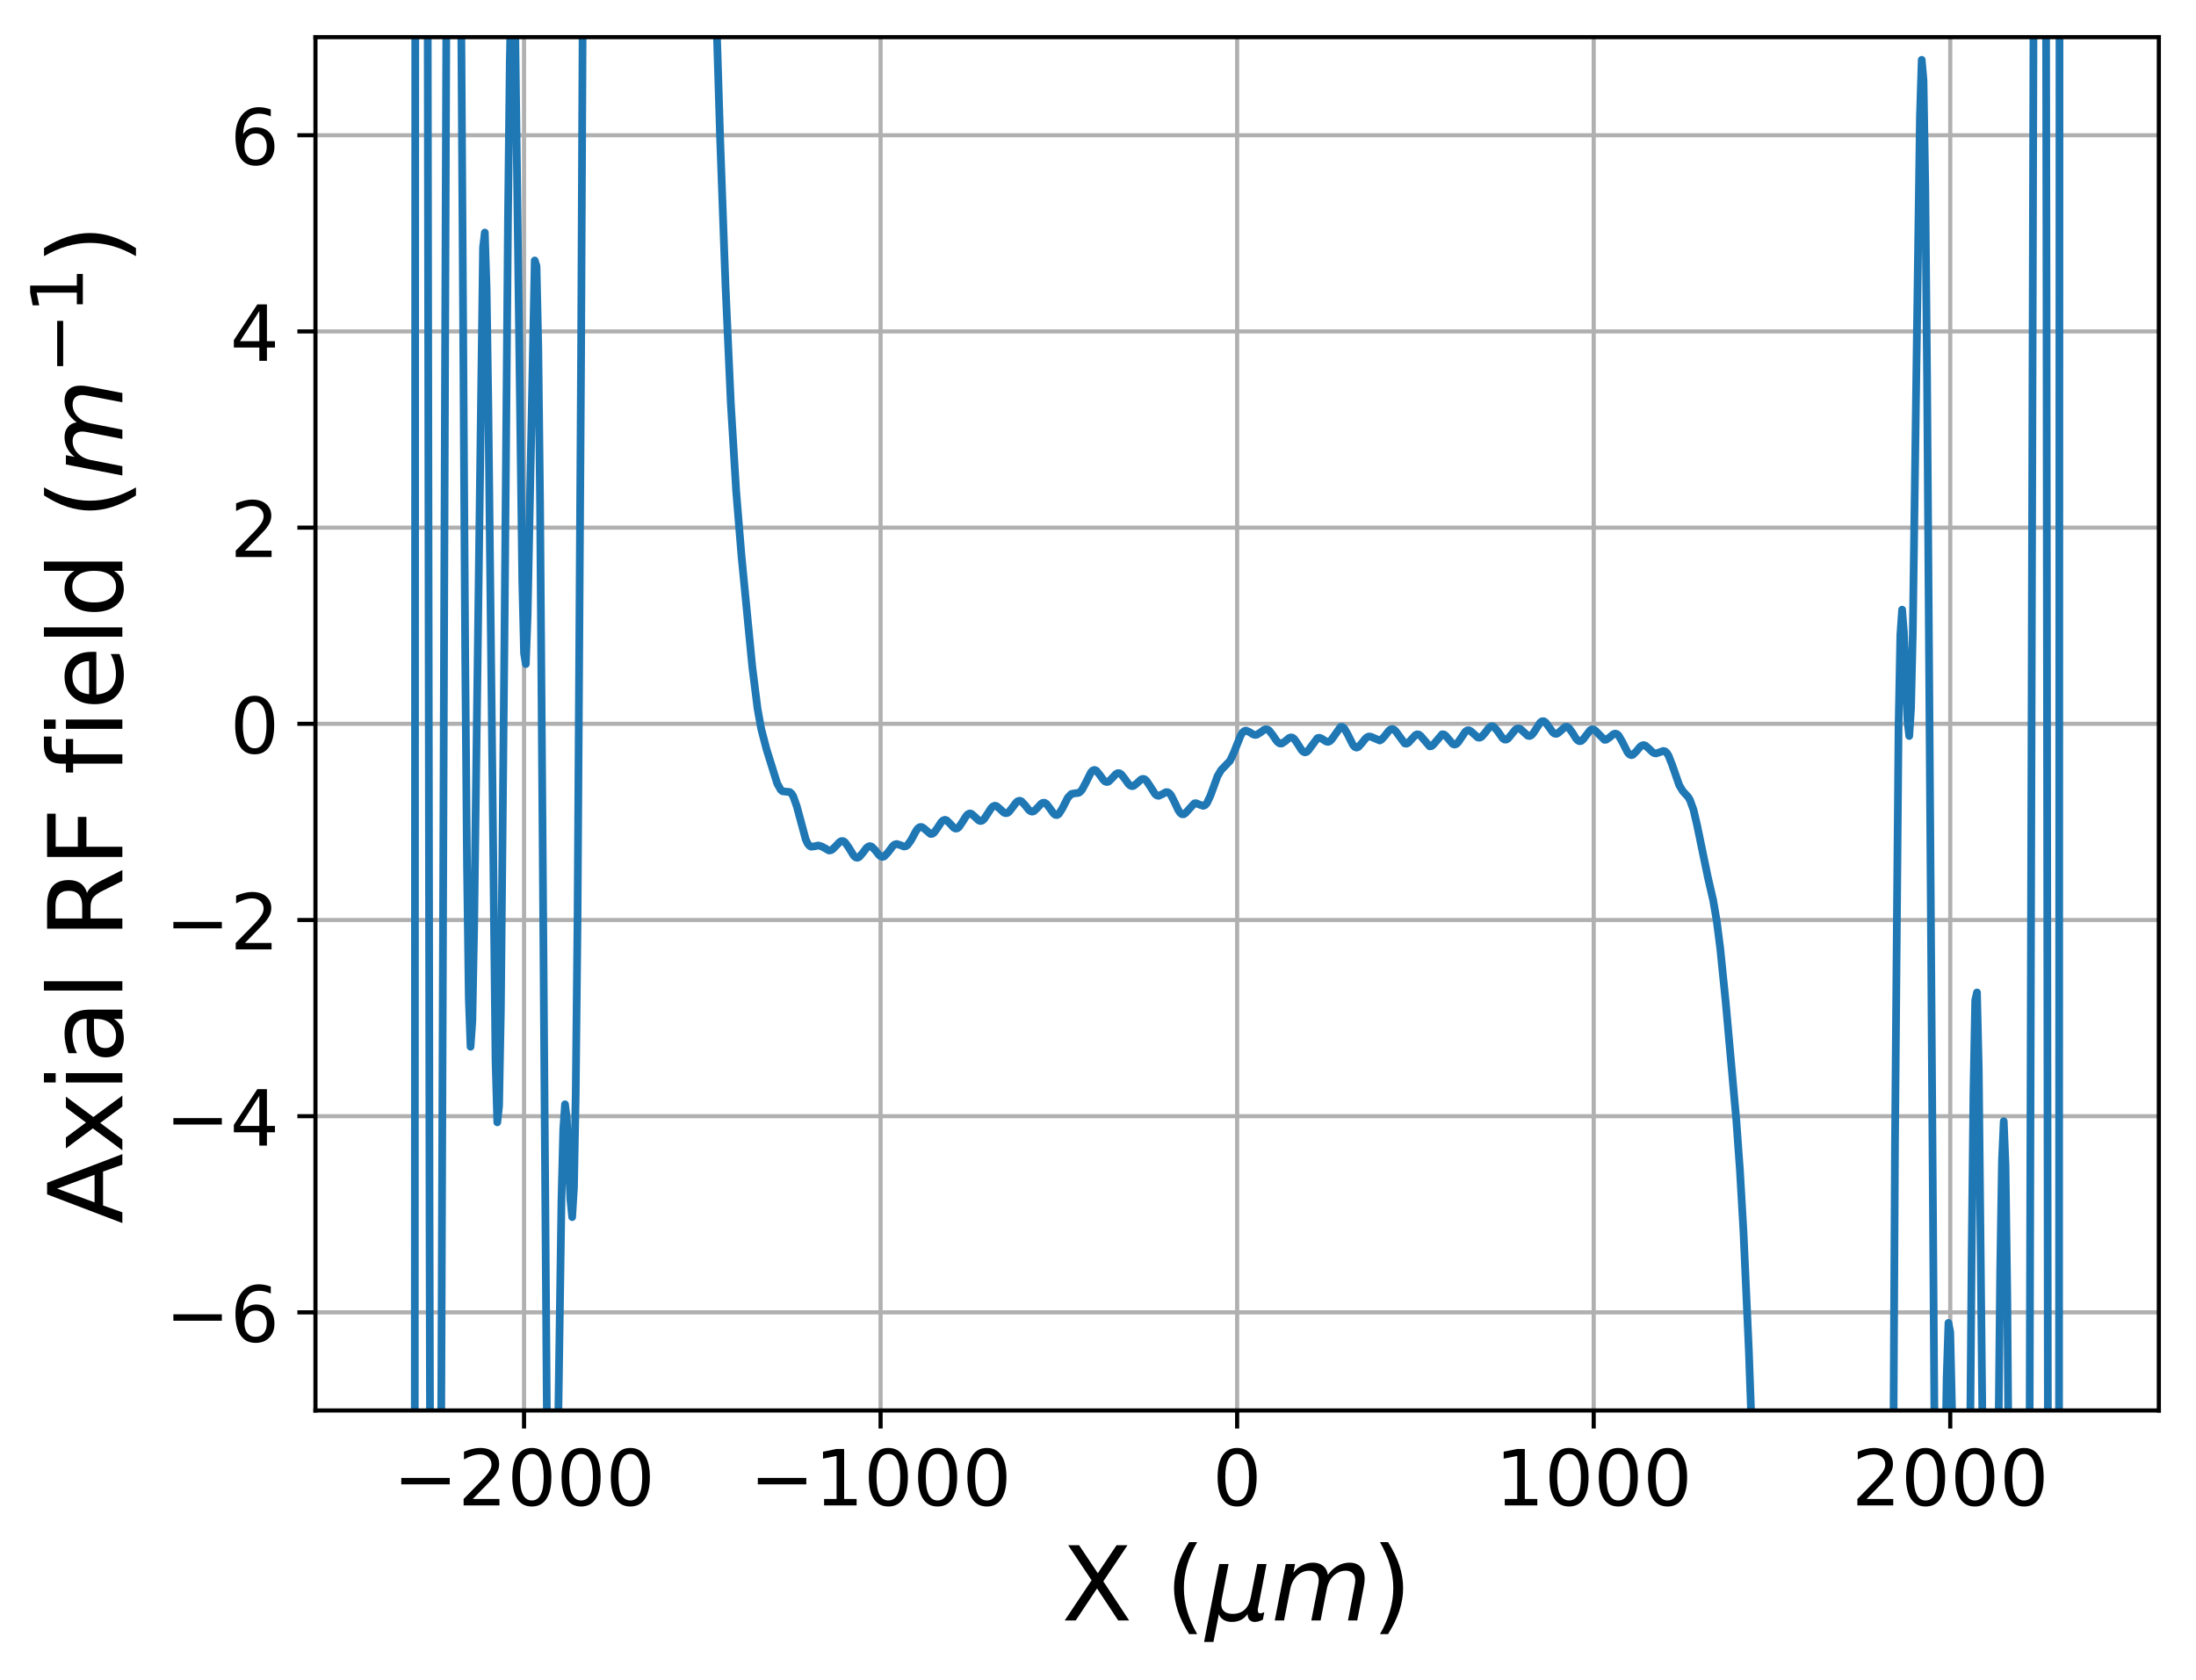
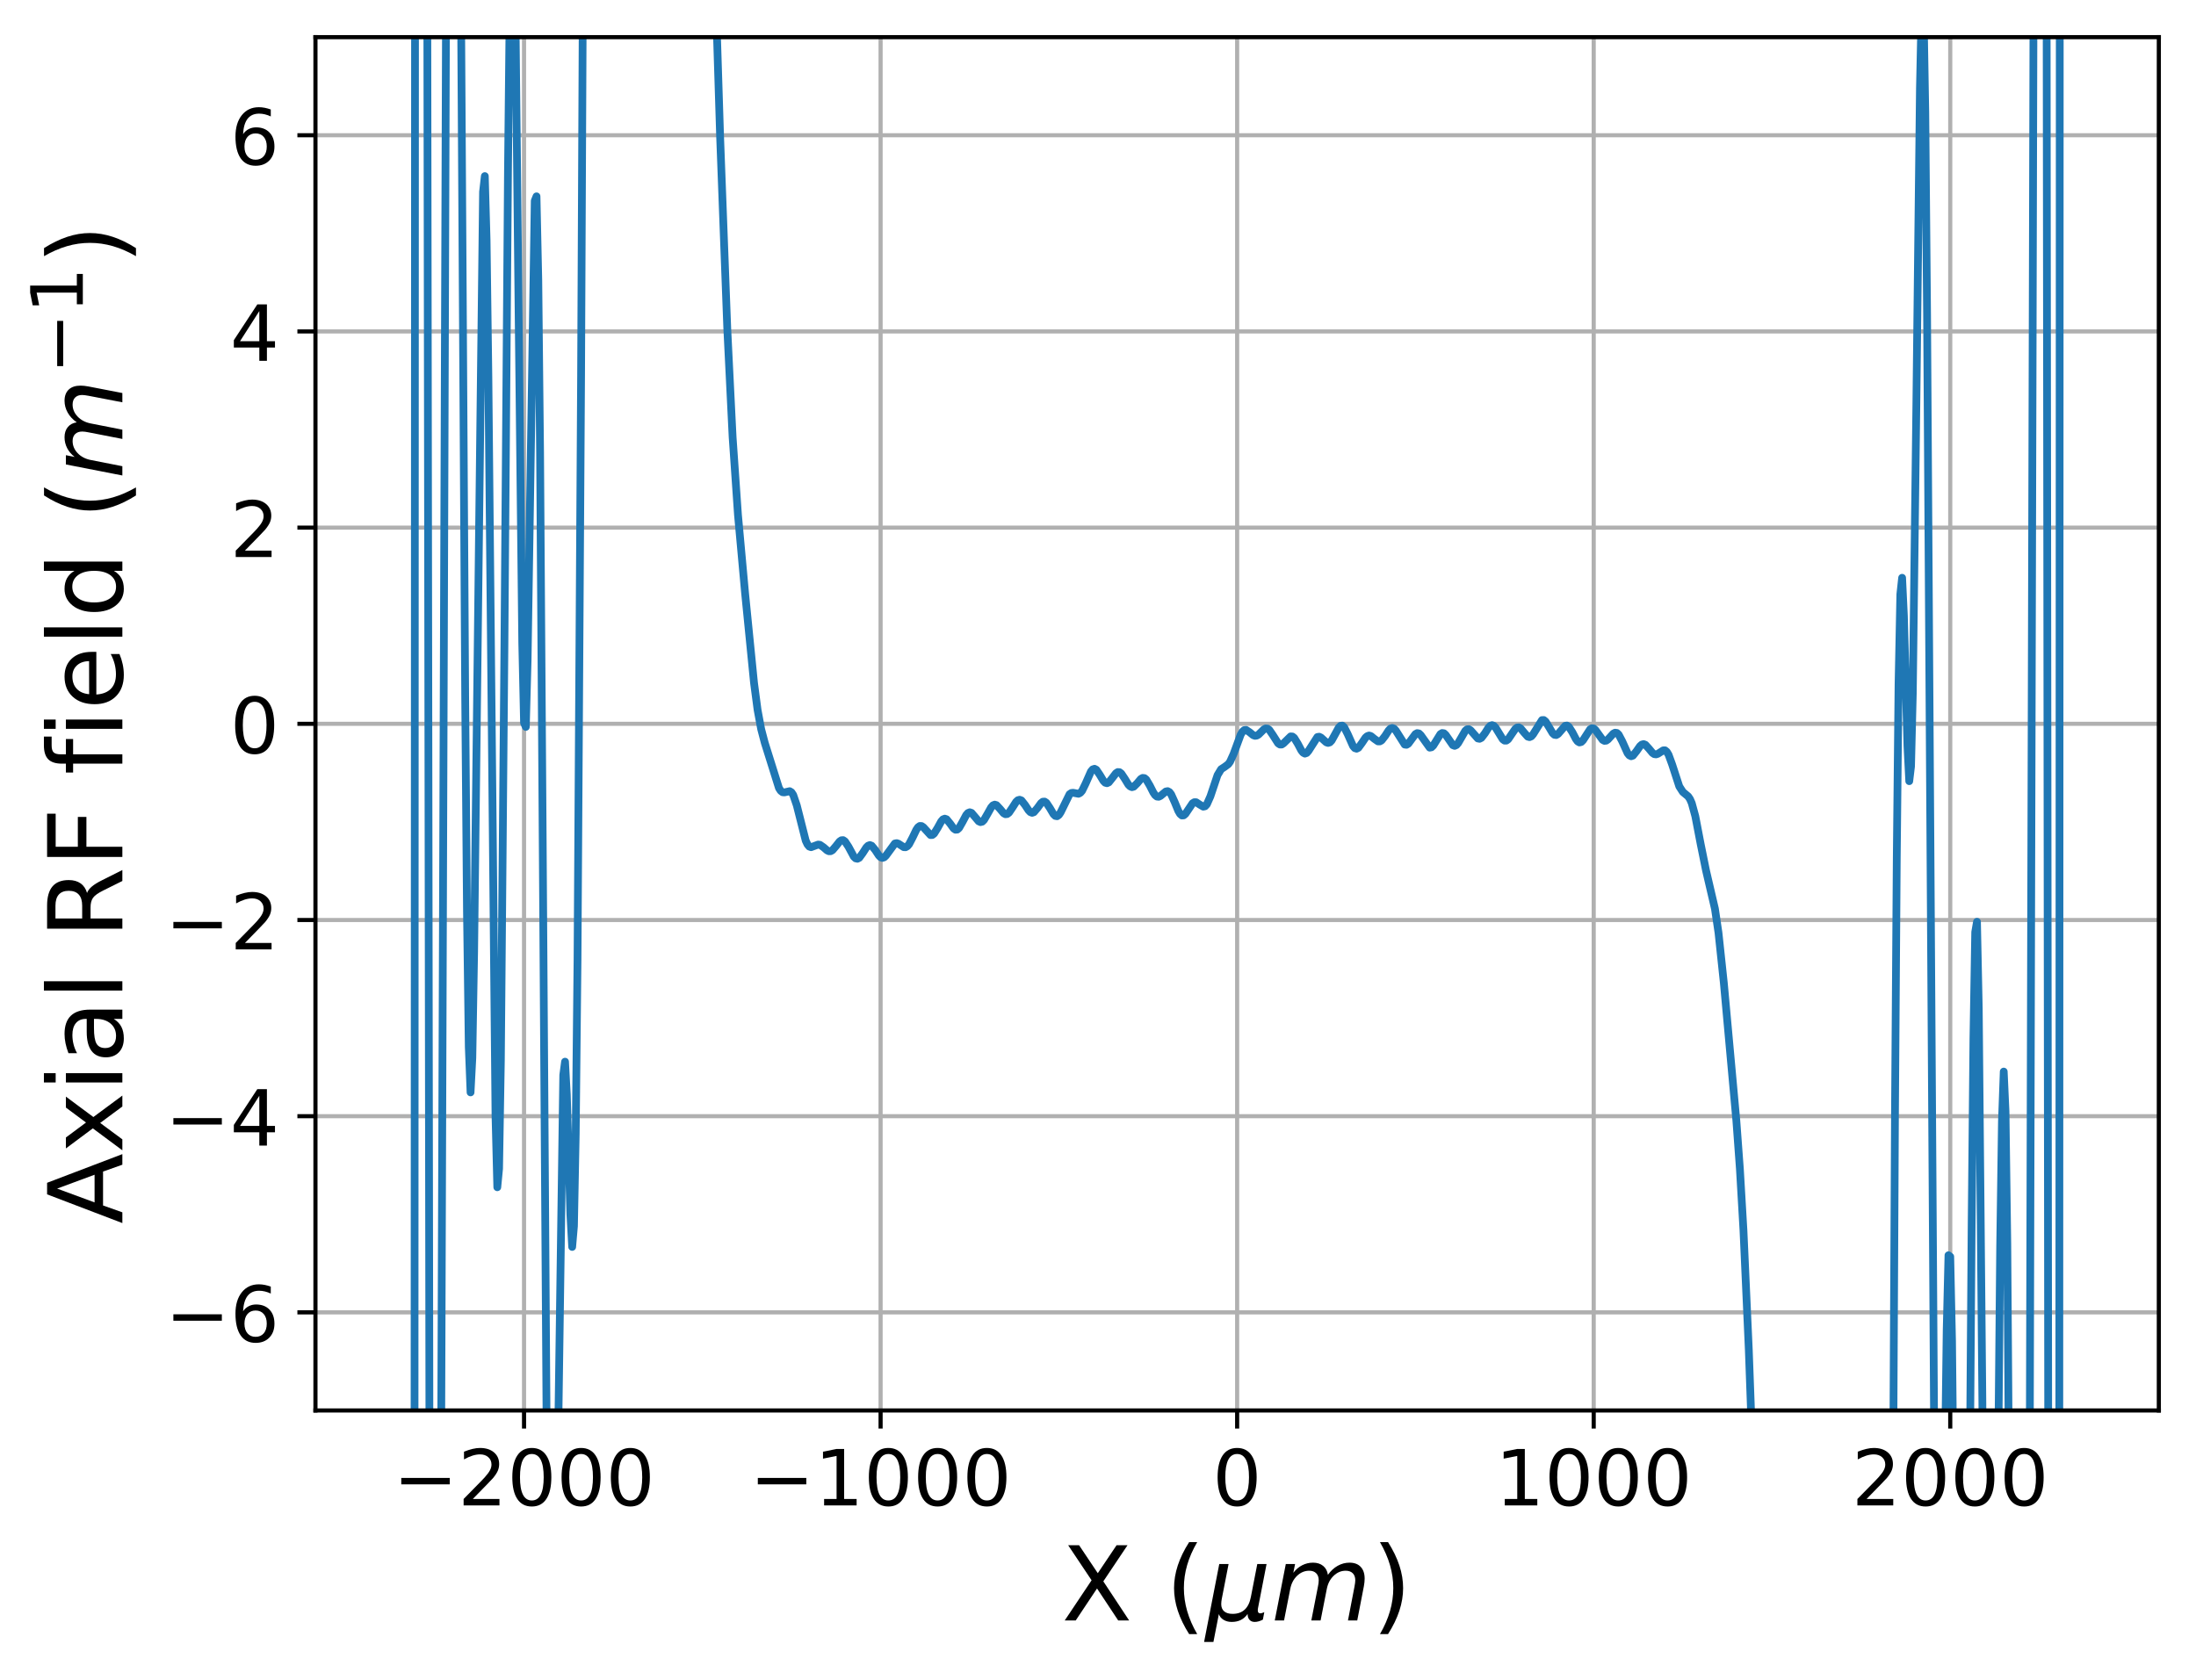
<svg xmlns="http://www.w3.org/2000/svg" xmlns:xlink="http://www.w3.org/1999/xlink" width="425.433pt" height="325.429pt" viewBox="0 0 425.433 325.429" version="1.1">
  <defs>
    <style type="text/css">*{stroke-linejoin: round; stroke-linecap: butt}</style>
  </defs>
  <g id="figure_1">
    <g id="patch_1">
      <path d="M 0 325.429  L 425.433 325.429  L 425.433 0  L 0 0  L 0 325.429  z " style="fill: none" />
    </g>
    <g id="axes_1">
      <g id="patch_2">
        <path d="M 61.113 273.312  L 418.233 273.312  L 418.233 7.2  L 61.113 7.2  L 61.113 273.312  z " style="fill: none" />
      </g>
      <g id="matplotlib.axis_1">
        <g id="xtick_1">
          <g id="line2d_1">
            <path d="M 101.522 273.312  L 101.522 7.2  " clip-path="url(#pc029fbf4bd)" style="fill: none; stroke: #b0b0b0; stroke-width: 0.8; stroke-linecap: square" />
          </g>
          <g id="line2d_2">
            <defs>
              <path id="md39032bed2" d="M 0 0  L 0 3.5  " style="stroke: #000000; stroke-width: 0.8" />
            </defs>
            <g>
              <use xlink:href="#md39032bed2" x="101.522" y="273.312" style="stroke: #000000; stroke-width: 0.8" />
            </g>
          </g>
          <g id="text_1">
            <g transform="translate(76.15014 291.7097)scale(0.15 -0.15)">
              <defs>
                <path id="DejaVuSans-2212" d="M 678 2272  L 4684 2272  L 4684 1741  L 678 1741  L 678 2272  z " transform="scale(0.015625)" />
                <path id="DejaVuSans-32" d="M 1228 531  L 3431 531  L 3431 0  L 469 0  L 469 531  Q 828 903 1448 1529  Q 2069 2156 2228 2338  Q 2531 2678 2651 2914  Q 2772 3150 2772 3378  Q 2772 3750 2511 3984  Q 2250 4219 1831 4219  Q 1534 4219 1204 4116  Q 875 4013 500 3803  L 500 4441  Q 881 4594 1212 4672  Q 1544 4750 1819 4750  Q 2544 4750 2975 4387  Q 3406 4025 3406 3419  Q 3406 3131 3298 2873  Q 3191 2616 2906 2266  Q 2828 2175 2409 1742  Q 1991 1309 1228 531  z " transform="scale(0.015625)" />
                <path id="DejaVuSans-30" d="M 2034 4250  Q 1547 4250 1301 3770  Q 1056 3291 1056 2328  Q 1056 1369 1301 889  Q 1547 409 2034 409  Q 2525 409 2770 889  Q 3016 1369 3016 2328  Q 3016 3291 2770 3770  Q 2525 4250 2034 4250  z M 2034 4750  Q 2819 4750 3233 4129  Q 3647 3509 3647 2328  Q 3647 1150 3233 529  Q 2819 -91 2034 -91  Q 1250 -91 836 529  Q 422 1150 422 2328  Q 422 3509 836 4129  Q 1250 4750 2034 4750  z " transform="scale(0.015625)" />
              </defs>
              <use xlink:href="#DejaVuSans-2212" />
              <use xlink:href="#DejaVuSans-32" x="83.789" />
              <use xlink:href="#DejaVuSans-30" x="147.412" />
              <use xlink:href="#DejaVuSans-30" x="211.035" />
              <use xlink:href="#DejaVuSans-30" x="274.658" />
            </g>
          </g>
        </g>
        <g id="xtick_2">
          <g id="line2d_3">
            <path d="M 170.598 273.312  L 170.598 7.2  " clip-path="url(#pc029fbf4bd)" style="fill: none; stroke: #b0b0b0; stroke-width: 0.8; stroke-linecap: square" />
          </g>
          <g id="line2d_4">
            <g>
              <use xlink:href="#md39032bed2" x="170.598" y="273.312" style="stroke: #000000; stroke-width: 0.8" />
            </g>
          </g>
          <g id="text_2">
            <g transform="translate(145.2256 291.7097)scale(0.15 -0.15)">
              <defs>
                <path id="DejaVuSans-31" d="M 794 531  L 1825 531  L 1825 4091  L 703 3866  L 703 4441  L 1819 4666  L 2450 4666  L 2450 531  L 3481 531  L 3481 0  L 794 0  L 794 531  z " transform="scale(0.015625)" />
              </defs>
              <use xlink:href="#DejaVuSans-2212" />
              <use xlink:href="#DejaVuSans-31" x="83.789" />
              <use xlink:href="#DejaVuSans-30" x="147.412" />
              <use xlink:href="#DejaVuSans-30" x="211.035" />
              <use xlink:href="#DejaVuSans-30" x="274.658" />
            </g>
          </g>
        </g>
        <g id="xtick_3">
          <g id="line2d_5">
            <path d="M 239.673 273.312  L 239.673 7.2  " clip-path="url(#pc029fbf4bd)" style="fill: none; stroke: #b0b0b0; stroke-width: 0.8; stroke-linecap: square" />
          </g>
          <g id="line2d_6">
            <g>
              <use xlink:href="#md39032bed2" x="239.673" y="273.312" style="stroke: #000000; stroke-width: 0.8" />
            </g>
          </g>
          <g id="text_3">
            <g transform="translate(234.9014 291.7097)scale(0.15 -0.15)">
              <use xlink:href="#DejaVuSans-30" />
            </g>
          </g>
        </g>
        <g id="xtick_4">
          <g id="line2d_7">
            <path d="M 308.749 273.312  L 308.749 7.2  " clip-path="url(#pc029fbf4bd)" style="fill: none; stroke: #b0b0b0; stroke-width: 0.8; stroke-linecap: square" />
          </g>
          <g id="line2d_8">
            <g>
              <use xlink:href="#md39032bed2" x="308.749" y="273.312" style="stroke: #000000; stroke-width: 0.8" />
            </g>
          </g>
          <g id="text_4">
            <g transform="translate(289.6612 291.7097)scale(0.15 -0.15)">
              <use xlink:href="#DejaVuSans-31" />
              <use xlink:href="#DejaVuSans-30" x="63.623" />
              <use xlink:href="#DejaVuSans-30" x="127.246" />
              <use xlink:href="#DejaVuSans-30" x="190.869" />
            </g>
          </g>
        </g>
        <g id="xtick_5">
          <g id="line2d_9">
            <path d="M 377.824 273.312  L 377.824 7.2  " clip-path="url(#pc029fbf4bd)" style="fill: none; stroke: #b0b0b0; stroke-width: 0.8; stroke-linecap: square" />
          </g>
          <g id="line2d_10">
            <g>
              <use xlink:href="#md39032bed2" x="377.824" y="273.312" style="stroke: #000000; stroke-width: 0.8" />
            </g>
          </g>
          <g id="text_5">
            <g transform="translate(358.7367 291.7097)scale(0.15 -0.15)">
              <use xlink:href="#DejaVuSans-32" />
              <use xlink:href="#DejaVuSans-30" x="63.623" />
              <use xlink:href="#DejaVuSans-30" x="127.246" />
              <use xlink:href="#DejaVuSans-30" x="190.869" />
            </g>
          </g>
        </g>
        <g id="text_6">
          <g transform="translate(205.6733 314.0292)scale(0.2 -0.2)">
            <defs>
              <path id="DejaVuSans-58" d="M 403 4666  L 1081 4666  L 2241 2931  L 3406 4666  L 4084 4666  L 2584 2425  L 4184 0  L 3506 0  L 2194 1984  L 872 0  L 191 0  L 1856 2491  L 403 4666  z " transform="scale(0.015625)" />
              <path id="DejaVuSans-20" transform="scale(0.015625)" />
              <path id="DejaVuSans-28" d="M 1984 4856  Q 1566 4138 1362 3434  Q 1159 2731 1159 2009  Q 1159 1288 1364 580  Q 1569 -128 1984 -844  L 1484 -844  Q 1016 -109 783 600  Q 550 1309 550 2009  Q 550 2706 781 3412  Q 1013 4119 1484 4856  L 1984 4856  z " transform="scale(0.015625)" />
              <path id="DejaVuSans-Oblique-3bc" d="M -84 -1331  L 856 3500  L 1434 3500  L 1009 1322  Q 997 1256 987 1175  Q 978 1094 978 1013  Q 978 722 1161 565  Q 1344 409 1684 409  Q 2147 409 2431 671  Q 2716 934 2816 1459  L 3213 3500  L 3788 3500  L 3266 809  Q 3253 750 3248 706  Q 3244 663 3244 628  Q 3244 531 3283 486  Q 3322 441 3406 441  Q 3438 441 3492 456  Q 3547 472 3647 513  L 3559 50  Q 3422 -19 3297 -55  Q 3172 -91 3053 -91  Q 2847 -91 2730 40  Q 2613 172 2613 403  Q 2438 153 2195 31  Q 1953 -91 1625 -91  Q 1334 -91 1117 43  Q 900 178 831 397  L 494 -1331  L -84 -1331  z " transform="scale(0.015625)" />
              <path id="DejaVuSans-Oblique-6d" d="M 5747 2113  L 5338 0  L 4763 0  L 5166 2094  Q 5191 2228 5203 2325  Q 5216 2422 5216 2491  Q 5216 2772 5059 2928  Q 4903 3084 4622 3084  Q 4203 3084 3875 2770  Q 3547 2456 3450 1953  L 3066 0  L 2491 0  L 2900 2094  Q 2925 2209 2937 2307  Q 2950 2406 2950 2484  Q 2950 2769 2794 2926  Q 2638 3084 2363 3084  Q 1938 3084 1609 2770  Q 1281 2456 1184 1953  L 800 0  L 225 0  L 909 3500  L 1484 3500  L 1375 2956  Q 1609 3263 1923 3423  Q 2238 3584 2597 3584  Q 2978 3584 3223 3384  Q 3469 3184 3519 2828  Q 3781 3197 4126 3390  Q 4472 3584 4856 3584  Q 5306 3584 5551 3325  Q 5797 3066 5797 2591  Q 5797 2488 5784 2364  Q 5772 2241 5747 2113  z " transform="scale(0.015625)" />
              <path id="DejaVuSans-29" d="M 513 4856  L 1013 4856  Q 1481 4119 1714 3412  Q 1947 2706 1947 2009  Q 1947 1309 1714 600  Q 1481 -109 1013 -844  L 513 -844  Q 928 -128 1133 580  Q 1338 1288 1338 2009  Q 1338 2731 1133 3434  Q 928 4138 513 4856  z " transform="scale(0.015625)" />
            </defs>
            <use xlink:href="#DejaVuSans-58" transform="translate(0 0.125)" />
            <use xlink:href="#DejaVuSans-20" transform="translate(68.50586 0.125)" />
            <use xlink:href="#DejaVuSans-28" transform="translate(100.293 0.125)" />
            <use xlink:href="#DejaVuSans-Oblique-3bc" transform="translate(139.3066 0.125)" />
            <use xlink:href="#DejaVuSans-Oblique-6d" transform="translate(202.9297 0.125)" />
            <use xlink:href="#DejaVuSans-29" transform="translate(300.3418 0.125)" />
          </g>
        </g>
      </g>
      <g id="matplotlib.axis_2">
        <g id="ytick_1">
          <g id="line2d_11">
            <path d="M 61.113 254.304  L 418.233 254.304  " clip-path="url(#pc029fbf4bd)" style="fill: none; stroke: #b0b0b0; stroke-width: 0.8; stroke-linecap: square" />
          </g>
          <g id="line2d_12">
            <defs>
              <path id="m6f3f5b6aff" d="M 0 0  L -3.5 0  " style="stroke: #000000; stroke-width: 0.8" />
            </defs>
            <g>
              <use xlink:href="#m6f3f5b6aff" x="61.113" y="254.304" style="stroke: #000000; stroke-width: 0.8" />
            </g>
          </g>
          <g id="text_7">
            <g transform="translate(32 260.0028)scale(0.15 -0.15)">
              <defs>
                <path id="DejaVuSans-36" d="M 2113 2584  Q 1688 2584 1439 2293  Q 1191 2003 1191 1497  Q 1191 994 1439 701  Q 1688 409 2113 409  Q 2538 409 2786 701  Q 3034 994 3034 1497  Q 3034 2003 2786 2293  Q 2538 2584 2113 2584  z M 3366 4563  L 3366 3988  Q 3128 4100 2886 4159  Q 2644 4219 2406 4219  Q 1781 4219 1451 3797  Q 1122 3375 1075 2522  Q 1259 2794 1537 2939  Q 1816 3084 2150 3084  Q 2853 3084 3261 2657  Q 3669 2231 3669 1497  Q 3669 778 3244 343  Q 2819 -91 2113 -91  Q 1303 -91 875 529  Q 447 1150 447 2328  Q 447 3434 972 4092  Q 1497 4750 2381 4750  Q 2619 4750 2861 4703  Q 3103 4656 3366 4563  z " transform="scale(0.015625)" />
              </defs>
              <use xlink:href="#DejaVuSans-2212" />
              <use xlink:href="#DejaVuSans-36" x="83.789" />
            </g>
          </g>
        </g>
        <g id="ytick_2">
          <g id="line2d_13">
            <path d="M 61.113 216.288  L 418.233 216.288  " clip-path="url(#pc029fbf4bd)" style="fill: none; stroke: #b0b0b0; stroke-width: 0.8; stroke-linecap: square" />
          </g>
          <g id="line2d_14">
            <g>
              <use xlink:href="#m6f3f5b6aff" x="61.113" y="216.288" style="stroke: #000000; stroke-width: 0.8" />
            </g>
          </g>
          <g id="text_8">
            <g transform="translate(32 221.9868)scale(0.15 -0.15)">
              <defs>
                <path id="DejaVuSans-34" d="M 2419 4116  L 825 1625  L 2419 1625  L 2419 4116  z M 2253 4666  L 3047 4666  L 3047 1625  L 3713 1625  L 3713 1100  L 3047 1100  L 3047 0  L 2419 0  L 2419 1100  L 313 1100  L 313 1709  L 2253 4666  z " transform="scale(0.015625)" />
              </defs>
              <use xlink:href="#DejaVuSans-2212" />
              <use xlink:href="#DejaVuSans-34" x="83.789" />
            </g>
          </g>
        </g>
        <g id="ytick_3">
          <g id="line2d_15">
            <path d="M 61.113 178.272  L 418.233 178.272  " clip-path="url(#pc029fbf4bd)" style="fill: none; stroke: #b0b0b0; stroke-width: 0.8; stroke-linecap: square" />
          </g>
          <g id="line2d_16">
            <g>
              <use xlink:href="#m6f3f5b6aff" x="61.113" y="178.272" style="stroke: #000000; stroke-width: 0.8" />
            </g>
          </g>
          <g id="text_9">
            <g transform="translate(32 183.9708)scale(0.15 -0.15)">
              <use xlink:href="#DejaVuSans-2212" />
              <use xlink:href="#DejaVuSans-32" x="83.789" />
            </g>
          </g>
        </g>
        <g id="ytick_4">
          <g id="line2d_17">
            <path d="M 61.113 140.256  L 418.233 140.256  " clip-path="url(#pc029fbf4bd)" style="fill: none; stroke: #b0b0b0; stroke-width: 0.8; stroke-linecap: square" />
          </g>
          <g id="line2d_18">
            <g>
              <use xlink:href="#m6f3f5b6aff" x="61.113" y="140.256" style="stroke: #000000; stroke-width: 0.8" />
            </g>
          </g>
          <g id="text_10">
            <g transform="translate(44.56953 145.9548)scale(0.15 -0.15)">
              <use xlink:href="#DejaVuSans-30" />
            </g>
          </g>
        </g>
        <g id="ytick_5">
          <g id="line2d_19">
            <path d="M 61.113 102.24  L 418.233 102.24  " clip-path="url(#pc029fbf4bd)" style="fill: none; stroke: #b0b0b0; stroke-width: 0.8; stroke-linecap: square" />
          </g>
          <g id="line2d_20">
            <g>
              <use xlink:href="#m6f3f5b6aff" x="61.113" y="102.24" style="stroke: #000000; stroke-width: 0.8" />
            </g>
          </g>
          <g id="text_11">
            <g transform="translate(44.56953 107.9388)scale(0.15 -0.15)">
              <use xlink:href="#DejaVuSans-32" />
            </g>
          </g>
        </g>
        <g id="ytick_6">
          <g id="line2d_21">
            <path d="M 61.113 64.224  L 418.233 64.224  " clip-path="url(#pc029fbf4bd)" style="fill: none; stroke: #b0b0b0; stroke-width: 0.8; stroke-linecap: square" />
          </g>
          <g id="line2d_22">
            <g>
              <use xlink:href="#m6f3f5b6aff" x="61.113" y="64.224" style="stroke: #000000; stroke-width: 0.8" />
            </g>
          </g>
          <g id="text_12">
            <g transform="translate(44.56953 69.92283)scale(0.15 -0.15)">
              <use xlink:href="#DejaVuSans-34" />
            </g>
          </g>
        </g>
        <g id="ytick_7">
          <g id="line2d_23">
            <path d="M 61.113 26.208  L 418.233 26.208  " clip-path="url(#pc029fbf4bd)" style="fill: none; stroke: #b0b0b0; stroke-width: 0.8; stroke-linecap: square" />
          </g>
          <g id="line2d_24">
            <g>
              <use xlink:href="#m6f3f5b6aff" x="61.113" y="26.208" style="stroke: #000000; stroke-width: 0.8" />
            </g>
          </g>
          <g id="text_13">
            <g transform="translate(44.56953 31.90683)scale(0.15 -0.15)">
              <use xlink:href="#DejaVuSans-36" />
            </g>
          </g>
        </g>
        <g id="text_14">
          <g transform="translate(23.84062 237.156)rotate(-90)scale(0.2 -0.2)">
            <defs>
              <path id="DejaVuSans-41" d="M 2188 4044  L 1331 1722  L 3047 1722  L 2188 4044  z M 1831 4666  L 2547 4666  L 4325 0  L 3669 0  L 3244 1197  L 1141 1197  L 716 0  L 50 0  L 1831 4666  z " transform="scale(0.015625)" />
              <path id="DejaVuSans-78" d="M 3513 3500  L 2247 1797  L 3578 0  L 2900 0  L 1881 1375  L 863 0  L 184 0  L 1544 1831  L 300 3500  L 978 3500  L 1906 2253  L 2834 3500  L 3513 3500  z " transform="scale(0.015625)" />
              <path id="DejaVuSans-69" d="M 603 3500  L 1178 3500  L 1178 0  L 603 0  L 603 3500  z M 603 4863  L 1178 4863  L 1178 4134  L 603 4134  L 603 4863  z " transform="scale(0.015625)" />
              <path id="DejaVuSans-61" d="M 2194 1759  Q 1497 1759 1228 1600  Q 959 1441 959 1056  Q 959 750 1161 570  Q 1363 391 1709 391  Q 2188 391 2477 730  Q 2766 1069 2766 1631  L 2766 1759  L 2194 1759  z M 3341 1997  L 3341 0  L 2766 0  L 2766 531  Q 2569 213 2275 61  Q 1981 -91 1556 -91  Q 1019 -91 701 211  Q 384 513 384 1019  Q 384 1609 779 1909  Q 1175 2209 1959 2209  L 2766 2209  L 2766 2266  Q 2766 2663 2505 2880  Q 2244 3097 1772 3097  Q 1472 3097 1187 3025  Q 903 2953 641 2809  L 641 3341  Q 956 3463 1253 3523  Q 1550 3584 1831 3584  Q 2591 3584 2966 3190  Q 3341 2797 3341 1997  z " transform="scale(0.015625)" />
              <path id="DejaVuSans-6c" d="M 603 4863  L 1178 4863  L 1178 0  L 603 0  L 603 4863  z " transform="scale(0.015625)" />
              <path id="DejaVuSans-52" d="M 2841 2188  Q 3044 2119 3236 1894  Q 3428 1669 3622 1275  L 4263 0  L 3584 0  L 2988 1197  Q 2756 1666 2539 1819  Q 2322 1972 1947 1972  L 1259 1972  L 1259 0  L 628 0  L 628 4666  L 2053 4666  Q 2853 4666 3247 4331  Q 3641 3997 3641 3322  Q 3641 2881 3436 2590  Q 3231 2300 2841 2188  z M 1259 4147  L 1259 2491  L 2053 2491  Q 2509 2491 2742 2702  Q 2975 2913 2975 3322  Q 2975 3731 2742 3939  Q 2509 4147 2053 4147  L 1259 4147  z " transform="scale(0.015625)" />
              <path id="DejaVuSans-46" d="M 628 4666  L 3309 4666  L 3309 4134  L 1259 4134  L 1259 2759  L 3109 2759  L 3109 2228  L 1259 2228  L 1259 0  L 628 0  L 628 4666  z " transform="scale(0.015625)" />
              <path id="DejaVuSans-66" d="M 2375 4863  L 2375 4384  L 1825 4384  Q 1516 4384 1395 4259  Q 1275 4134 1275 3809  L 1275 3500  L 2222 3500  L 2222 3053  L 1275 3053  L 1275 0  L 697 0  L 697 3053  L 147 3053  L 147 3500  L 697 3500  L 697 3744  Q 697 4328 969 4595  Q 1241 4863 1831 4863  L 2375 4863  z " transform="scale(0.015625)" />
              <path id="DejaVuSans-65" d="M 3597 1894  L 3597 1613  L 953 1613  Q 991 1019 1311 708  Q 1631 397 2203 397  Q 2534 397 2845 478  Q 3156 559 3463 722  L 3463 178  Q 3153 47 2828 -22  Q 2503 -91 2169 -91  Q 1331 -91 842 396  Q 353 884 353 1716  Q 353 2575 817 3079  Q 1281 3584 2069 3584  Q 2775 3584 3186 3129  Q 3597 2675 3597 1894  z M 3022 2063  Q 3016 2534 2758 2815  Q 2500 3097 2075 3097  Q 1594 3097 1305 2825  Q 1016 2553 972 2059  L 3022 2063  z " transform="scale(0.015625)" />
              <path id="DejaVuSans-64" d="M 2906 2969  L 2906 4863  L 3481 4863  L 3481 0  L 2906 0  L 2906 525  Q 2725 213 2448 61  Q 2172 -91 1784 -91  Q 1150 -91 751 415  Q 353 922 353 1747  Q 353 2572 751 3078  Q 1150 3584 1784 3584  Q 2172 3584 2448 3432  Q 2725 3281 2906 2969  z M 947 1747  Q 947 1113 1208 752  Q 1469 391 1925 391  Q 2381 391 2643 752  Q 2906 1113 2906 1747  Q 2906 2381 2643 2742  Q 2381 3103 1925 3103  Q 1469 3103 1208 2742  Q 947 2381 947 1747  z " transform="scale(0.015625)" />
            </defs>
            <use xlink:href="#DejaVuSans-41" transform="translate(0 0.684375)" />
            <use xlink:href="#DejaVuSans-78" transform="translate(68.4082 0.684375)" />
            <use xlink:href="#DejaVuSans-69" transform="translate(127.5879 0.684375)" />
            <use xlink:href="#DejaVuSans-61" transform="translate(155.3711 0.684375)" />
            <use xlink:href="#DejaVuSans-6c" transform="translate(216.6504 0.684375)" />
            <use xlink:href="#DejaVuSans-20" transform="translate(244.4336 0.684375)" />
            <use xlink:href="#DejaVuSans-52" transform="translate(276.2207 0.684375)" />
            <use xlink:href="#DejaVuSans-46" transform="translate(345.7031 0.684375)" />
            <use xlink:href="#DejaVuSans-20" transform="translate(403.2227 0.684375)" />
            <use xlink:href="#DejaVuSans-66" transform="translate(435.0098 0.684375)" />
            <use xlink:href="#DejaVuSans-69" transform="translate(470.2148 0.684375)" />
            <use xlink:href="#DejaVuSans-65" transform="translate(497.998 0.684375)" />
            <use xlink:href="#DejaVuSans-6c" transform="translate(559.5215 0.684375)" />
            <use xlink:href="#DejaVuSans-64" transform="translate(587.3047 0.684375)" />
            <use xlink:href="#DejaVuSans-20" transform="translate(650.7812 0.684375)" />
            <use xlink:href="#DejaVuSans-28" transform="translate(682.5684 0.684375)" />
            <use xlink:href="#DejaVuSans-Oblique-6d" transform="translate(721.582 0.684375)" />
            <use xlink:href="#DejaVuSans-2212" transform="translate(823.644 38.96563)scale(0.7)" />
            <use xlink:href="#DejaVuSans-31" transform="translate(882.2964 38.96563)scale(0.7)" />
            <use xlink:href="#DejaVuSans-29" transform="translate(929.5669 0.684375)" />
          </g>
        </g>
      </g>
      <g id="line2d_25">
-         <path d="M 80.338 326.429  L 80.451 -1  M 82.851 -1  L 83.217 236.616  L 83.424 326.429  M 85.29 326.429  L 86.487 -1  M 89.327 -1  L 90.125 127.189  L 90.47 167.403  L 90.816 193.284  L 91.161 202.835  L 91.506 197.879  L 91.852 179.951  L 93.579 47.961  L 93.924 45.063  L 94.269 55.934  L 94.615 79.226  L 95.996 205.378  L 96.342 217.481  L 96.687 214.272  L 97.033 195.765  L 97.723 124.491  L 98.414 42.475  L 98.759 12.064  L 99.02 -1  M 99.629 -1  L 99.796 4.977  L 100.486 58.649  L 101.177 112.375  L 101.522 126.565  L 101.868 128.684  L 102.213 119.391  L 103.595 50.474  L 103.94 51.565  L 104.285 67.372  L 104.631 97.816  L 105.322 189.378  L 106.012 283.065  L 106.561 326.429  M 107.382 326.429  L 107.394 326.051  L 108.085 279.525  L 108.775 232.491  L 109.121 218.861  L 109.466 213.985  L 109.811 216.844  L 110.502 232.425  L 110.848 235.846  L 111.193 230.121  L 111.538 211.74  L 111.884 178.731  L 112.574 69.034  L 112.905 -1  M 138.65 -1  L 139.514 26.899  L 140.55 55.275  L 141.586 78.227  L 142.622 95.201  L 143.658 107.796  L 145.731 129.126  L 146.767 137.369  L 147.458 141.188  L 148.494 145.185  L 150.566 151.815  L 151.257 153.05  L 151.602 153.328  L 152.293 153.407  L 152.984 153.47  L 153.329 153.75  L 153.674 154.297  L 154.365 156.249  L 156.092 162.656  L 156.437 163.406  L 156.783 163.866  L 157.128 164.068  L 157.819 163.991  L 158.51 163.833  L 159.2 164.021  L 160.582 164.801  L 160.927 164.773  L 161.273 164.595  L 161.963 163.899  L 162.654 163.173  L 163 162.984  L 163.345 162.987  L 163.69 163.2  L 164.381 164.156  L 165.417 165.843  L 165.763 166.14  L 166.108 166.215  L 166.453 166.067  L 167.144 165.273  L 167.835 164.352  L 168.18 164.058  L 168.526 163.954  L 168.871 164.057  L 169.562 164.759  L 170.252 165.638  L 170.598 165.933  L 170.943 166.046  L 171.289 165.954  L 171.979 165.247  L 173.015 163.885  L 173.361 163.637  L 173.706 163.55  L 174.397 163.751  L 175.088 164.021  L 175.433 163.996  L 175.779 163.796  L 176.469 162.858  L 177.505 160.947  L 177.851 160.505  L 178.196 160.268  L 178.542 160.253  L 178.887 160.436  L 180.268 161.596  L 180.614 161.573  L 180.959 161.34  L 181.65 160.386  L 182.341 159.328  L 182.686 158.99  L 183.031 158.859  L 183.377 158.948  L 184.068 159.621  L 184.758 160.38  L 185.104 160.557  L 185.449 160.518  L 185.794 160.254  L 186.485 159.226  L 187.176 158.118  L 187.521 157.766  L 187.867 157.626  L 188.212 157.702  L 188.903 158.317  L 189.594 158.971  L 189.939 159.095  L 190.284 159.013  L 190.63 158.721  L 191.32 157.691  L 192.011 156.614  L 192.357 156.27  L 192.702 156.126  L 193.047 156.188  L 193.738 156.764  L 194.429 157.423  L 194.774 157.577  L 195.12 157.545  L 195.465 157.32  L 196.156 156.45  L 196.847 155.523  L 197.192 155.243  L 197.537 155.156  L 197.883 155.277  L 198.573 156.006  L 199.264 156.888  L 199.61 157.176  L 199.955 157.282  L 200.3 157.188  L 200.991 156.534  L 201.682 155.767  L 202.027 155.56  L 202.373 155.553  L 202.718 155.758  L 203.409 156.651  L 204.099 157.624  L 204.445 157.898  L 204.79 157.938  L 205.136 157.717  L 205.826 156.624  L 206.862 154.578  L 207.553 153.852  L 208.244 153.719  L 208.935 153.643  L 209.28 153.426  L 209.625 153.027  L 210.316 151.74  L 211.352 149.669  L 211.698 149.301  L 212.043 149.19  L 212.388 149.335  L 213.079 150.18  L 213.77 151.148  L 214.115 151.446  L 214.461 151.541  L 214.806 151.426  L 215.497 150.741  L 216.188 149.997  L 216.533 149.815  L 216.878 149.83  L 217.224 150.048  L 217.915 150.929  L 218.605 151.897  L 218.951 152.21  L 219.296 152.339  L 219.641 152.274  L 220.332 151.712  L 221.023 151.069  L 221.368 150.925  L 221.714 150.976  L 222.059 151.237  L 222.75 152.257  L 223.786 153.88  L 224.131 154.143  L 224.477 154.21  L 225.167 153.899  L 225.858 153.511  L 226.204 153.508  L 226.549 153.714  L 226.894 154.143  L 227.585 155.511  L 228.276 156.978  L 228.621 157.497  L 228.967 157.775  L 229.312 157.791  L 229.657 157.568  L 231.384 155.67  L 231.73 155.639  L 232.42 155.932  L 233.111 156.153  L 233.456 156.017  L 233.802 155.642  L 234.493 154.194  L 235.874 150.399  L 236.565 149.222  L 238.292 147.428  L 238.983 145.96  L 240.364 142.504  L 240.709 141.966  L 241.055 141.657  L 241.4 141.57  L 242.091 141.873  L 242.782 142.313  L 243.127 142.408  L 243.472 142.369  L 244.163 141.951  L 244.854 141.436  L 245.199 141.316  L 245.545 141.358  L 245.89 141.581  L 246.581 142.466  L 247.272 143.496  L 247.617 143.869  L 247.962 144.07  L 248.308 144.079  L 248.998 143.631  L 249.689 143.034  L 250.035 142.89  L 250.38 142.933  L 250.725 143.181  L 251.416 144.166  L 252.107 145.277  L 252.452 145.646  L 252.798 145.794  L 253.143 145.699  L 253.488 145.377  L 255.215 143.039  L 255.561 142.956  L 255.906 143.048  L 256.942 143.699  L 257.288 143.755  L 257.633 143.623  L 257.978 143.294  L 259.705 140.867  L 260.051 140.849  L 260.396 141.109  L 261.087 142.299  L 262.123 144.373  L 262.468 144.746  L 262.814 144.868  L 263.159 144.745  L 263.85 143.985  L 264.54 143.107  L 264.886 142.827  L 265.231 142.711  L 265.577 142.758  L 267.303 143.49  L 267.649 143.309  L 268.34 142.534  L 269.03 141.639  L 269.376 141.351  L 269.721 141.254  L 270.066 141.379  L 270.412 141.714  L 272.139 144.062  L 272.484 144.113  L 272.829 143.947  L 273.52 143.183  L 274.211 142.438  L 274.556 142.289  L 274.902 142.353  L 275.247 142.627  L 276.974 144.626  L 277.319 144.578  L 277.665 144.309  L 279.392 142.283  L 279.737 142.32  L 280.082 142.568  L 281.464 144.183  L 281.809 144.286  L 282.155 144.159  L 282.5 143.818  L 283.882 141.778  L 284.227 141.538  L 284.572 141.508  L 284.918 141.675  L 286.299 142.905  L 286.645 142.952  L 286.99 142.802  L 287.681 142.031  L 288.371 141.116  L 288.717 140.819  L 289.062 140.718  L 289.408 140.836  L 290.098 141.627  L 291.134 143.086  L 291.48 143.307  L 291.825 143.312  L 292.171 143.106  L 292.861 142.267  L 293.552 141.413  L 293.897 141.183  L 294.243 141.145  L 294.588 141.296  L 295.97 142.557  L 296.315 142.625  L 296.661 142.479  L 297.006 142.126  L 298.387 140.013  L 298.733 139.764  L 299.078 139.755  L 299.424 139.983  L 300.114 140.923  L 300.805 141.886  L 301.15 142.15  L 301.496 142.207  L 301.841 142.061  L 303.223 140.851  L 303.568 140.825  L 303.913 141.018  L 304.604 141.944  L 305.295 143.064  L 305.64 143.454  L 305.986 143.633  L 306.331 143.576  L 306.676 143.3  L 308.058 141.507  L 308.403 141.33  L 308.749 141.365  L 309.094 141.601  L 310.821 143.353  L 311.166 143.335  L 311.857 142.861  L 312.548 142.275  L 312.893 142.154  L 313.239 142.235  L 313.584 142.543  L 314.275 143.73  L 315.311 145.778  L 315.656 146.172  L 316.002 146.329  L 316.347 146.247  L 317.038 145.559  L 317.729 144.725  L 318.074 144.465  L 318.419 144.379  L 318.765 144.477  L 319.455 145.073  L 320.146 145.746  L 320.492 145.943  L 320.837 145.998  L 321.528 145.765  L 322.218 145.515  L 322.564 145.592  L 322.909 145.893  L 323.255 146.445  L 323.945 148.202  L 325.327 152.166  L 326.018 153.307  L 327.054 154.444  L 327.399 155.027  L 328.09 156.946  L 328.781 159.907  L 330.853 169.928  L 331.889 174.415  L 332.58 178.429  L 333.27 183.825  L 334.307 194.045  L 336.379 217.093  L 337.07 226.655  L 337.76 238.547  L 338.797 261.47  L 339.833 289.942  L 340.926 326.429  M 366.569 326.429  L 367.117 221.632  L 367.808 140.923  L 368.154 123.065  L 368.499 118.133  L 368.844 122.5  L 369.535 139.62  L 369.88 142.616  L 370.226 137.245  L 370.571 122.473  L 371.262 71.92  L 371.953 22.522  L 372.298 11.591  L 372.643 15.583  L 372.989 36.383  L 373.334 73.212  L 375.061 317.667  L 375.219 326.429  M 376.137 326.429  L 377.133 266.838  L 377.479 256.342  L 377.824 258.184  L 378.17 273.315  L 378.79 326.429  M 381.285 326.429  L 381.969 243.454  L 382.314 211.786  L 382.659 193.835  L 383.005 192.314  L 383.35 207.342  L 384.041 274.457  L 384.49 326.429  M 386.669 326.429  L 387.495 246.403  L 387.84 224.971  L 388.185 217.264  L 388.531 225.818  L 388.876 251.333  L 389.439 326.429  M 393.062 326.429  L 393.965 -1  M 396.379 -1  L 396.475 56.907  L 396.797 326.429  M 398.882 326.429  L 398.991 -1  L 398.991 -1  " clip-path="url(#pc029fbf4bd)" style="fill: none; stroke: #1f77b4; stroke-width: 1.5; stroke-linecap: square" />
+         <path d="M 80.293 326.429  L 80.405 -1  M 82.778 -1  L 83.265 326.429  M 85.311 326.429  L 86.418 -1  M 89.306 -1  L 90.125 135.624  L 90.47 176.816  L 90.816 202.869  L 91.161 211.681  L 91.506 204.996  L 91.852 184.425  L 93.579 37.19  L 93.924 34.126  L 94.269 46.558  L 94.615 73.019  L 95.996 216.29  L 96.342 230.06  L 96.687 226.47  L 97.033 205.558  L 97.723 125.122  L 98.414 33.1  L 98.77 -1  M 99.822 -1  L 100.486 61.851  L 101.177 124.615  L 101.522 140.065  L 101.868 140.856  L 102.213 127.975  L 103.595 38.904  L 103.94 38.045  L 104.285 54.309  L 104.631 87.649  L 105.322 190.045  L 106.012 294.135  L 106.332 326.429  M 107.455 326.429  L 109.121 208.304  L 109.466 205.725  L 109.811 212.103  L 110.502 235.351  L 110.848 241.625  L 111.193 237.592  L 111.538 219.67  L 111.884 186.001  L 112.574 72.738  L 112.912 -1  M 138.655 -1  L 139.514 26.646  L 140.895 63.631  L 141.932 84.72  L 142.968 99.757  L 144.349 114.968  L 146.076 132.317  L 146.767 137.56  L 147.458 141.275  L 148.148 143.906  L 150.911 152.717  L 151.257 153.248  L 151.602 153.513  L 151.947 153.551  L 152.984 153.312  L 153.329 153.522  L 153.674 154.043  L 154.365 156.075  L 156.092 162.896  L 156.437 163.628  L 156.783 164.044  L 157.128 164.165  L 157.819 163.908  L 158.51 163.654  L 158.855 163.706  L 159.546 164.185  L 160.237 164.788  L 160.582 164.948  L 160.927 164.937  L 161.273 164.748  L 161.963 163.94  L 162.654 163.061  L 163 162.821  L 163.345 162.797  L 163.69 163.029  L 164.381 164.08  L 165.417 166.001  L 165.763 166.33  L 166.108 166.407  L 166.453 166.235  L 167.144 165.292  L 167.835 164.216  L 168.18 163.874  L 168.526 163.75  L 168.871 163.881  L 169.562 164.71  L 170.252 165.761  L 170.598 166.112  L 170.943 166.243  L 171.289 166.131  L 171.634 165.801  L 173.361 163.451  L 173.706 163.378  L 174.052 163.485  L 175.088 164.157  L 175.433 164.175  L 175.779 163.985  L 176.124 163.575  L 176.815 162.252  L 177.505 160.813  L 177.851 160.299  L 178.196 160.049  L 178.542 160.066  L 178.887 160.302  L 180.268 161.812  L 180.614 161.801  L 180.959 161.535  L 181.65 160.423  L 182.341 159.168  L 182.686 158.772  L 183.031 158.633  L 183.377 158.75  L 184.068 159.593  L 184.758 160.546  L 185.104 160.78  L 185.449 160.755  L 185.794 160.456  L 186.485 159.244  L 187.176 157.94  L 187.521 157.545  L 187.867 157.396  L 188.212 157.512  L 188.903 158.318  L 189.594 159.142  L 189.939 159.305  L 190.284 159.226  L 190.63 158.89  L 191.32 157.698  L 192.011 156.462  L 192.357 156.064  L 192.702 155.915  L 193.047 156.012  L 193.738 156.754  L 194.429 157.58  L 194.774 157.775  L 195.12 157.742  L 195.465 157.483  L 196.156 156.468  L 196.847 155.385  L 197.192 155.063  L 197.537 154.969  L 197.883 155.098  L 198.573 155.97  L 199.264 157.014  L 199.61 157.37  L 199.955 157.503  L 200.3 157.382  L 200.991 156.57  L 201.682 155.621  L 202.027 155.349  L 202.373 155.328  L 202.718 155.561  L 203.409 156.604  L 204.099 157.772  L 204.445 158.104  L 204.79 158.166  L 205.136 157.925  L 205.481 157.408  L 207.208 153.898  L 207.553 153.658  L 207.899 153.619  L 208.935 153.813  L 209.28 153.642  L 209.625 153.248  L 210.316 151.834  L 211.352 149.484  L 211.698 149.082  L 212.043 148.969  L 212.388 149.15  L 213.079 150.172  L 213.77 151.32  L 214.115 151.67  L 214.461 151.767  L 214.806 151.607  L 215.497 150.742  L 216.188 149.842  L 216.533 149.608  L 216.878 149.625  L 217.224 149.883  L 217.915 150.914  L 218.605 152.043  L 218.951 152.392  L 219.296 152.534  L 219.641 152.437  L 220.332 151.754  L 221.023 150.929  L 221.368 150.739  L 221.714 150.775  L 222.059 151.052  L 222.75 152.221  L 223.441 153.577  L 223.786 154.077  L 224.131 154.355  L 224.477 154.393  L 224.822 154.229  L 225.858 153.371  L 226.204 153.302  L 226.549 153.482  L 226.894 153.93  L 227.585 155.46  L 228.276 157.137  L 228.621 157.721  L 228.967 158.02  L 229.312 157.998  L 229.657 157.709  L 231.039 155.653  L 231.384 155.445  L 231.73 155.451  L 232.42 155.909  L 233.111 156.314  L 233.456 156.237  L 233.802 155.865  L 234.493 154.307  L 235.874 150.197  L 236.565 149.053  L 237.256 148.6  L 237.946 148.09  L 238.292 147.619  L 238.983 146.093  L 240.364 142.346  L 240.709 141.778  L 241.055 141.472  L 241.4 141.431  L 242.091 141.891  L 242.782 142.461  L 243.127 142.584  L 243.472 142.544  L 243.818 142.341  L 244.854 141.328  L 245.199 141.155  L 245.545 141.182  L 245.89 141.414  L 246.581 142.422  L 247.617 144.044  L 247.962 144.271  L 248.308 144.268  L 248.653 144.045  L 250.035 142.699  L 250.38 142.716  L 250.725 142.982  L 251.416 144.108  L 252.107 145.412  L 252.452 145.847  L 252.798 146.033  L 253.143 145.911  L 253.488 145.519  L 255.215 142.817  L 255.561 142.753  L 255.906 142.912  L 256.942 143.849  L 257.288 143.963  L 257.633 143.855  L 257.978 143.495  L 258.669 142.247  L 259.36 140.985  L 259.705 140.645  L 260.051 140.602  L 260.396 140.886  L 261.087 142.244  L 262.123 144.566  L 262.468 144.968  L 262.814 145.08  L 263.159 144.909  L 263.85 143.968  L 264.54 142.939  L 264.886 142.635  L 265.231 142.525  L 265.577 142.619  L 266.267 143.183  L 266.958 143.662  L 267.303 143.668  L 267.649 143.482  L 268.34 142.601  L 269.03 141.53  L 269.376 141.176  L 269.721 141.056  L 270.066 141.184  L 270.412 141.557  L 272.139 144.279  L 272.484 144.325  L 272.829 144.121  L 273.52 143.182  L 274.211 142.247  L 274.556 142.056  L 274.902 142.129  L 275.247 142.457  L 276.974 144.873  L 277.319 144.809  L 277.665 144.482  L 279.046 142.258  L 279.392 142.039  L 279.737 142.09  L 280.082 142.408  L 281.464 144.395  L 281.809 144.528  L 282.155 144.377  L 282.5 143.971  L 283.882 141.588  L 284.227 141.316  L 284.572 141.298  L 284.918 141.526  L 286.299 143.095  L 286.645 143.161  L 286.99 142.986  L 287.681 142.082  L 288.371 140.99  L 288.717 140.637  L 289.062 140.516  L 289.408 140.643  L 289.753 141.011  L 291.134 143.259  L 291.48 143.511  L 291.825 143.512  L 292.171 143.268  L 292.861 142.253  L 293.552 141.252  L 293.897 140.98  L 294.243 140.94  L 294.588 141.133  L 295.279 141.968  L 295.97 142.741  L 296.315 142.84  L 296.661 142.69  L 297.006 142.294  L 298.733 139.533  L 299.078 139.524  L 299.424 139.803  L 300.114 140.929  L 300.805 142.085  L 301.15 142.388  L 301.496 142.433  L 301.841 142.229  L 303.223 140.643  L 303.568 140.588  L 303.913 140.803  L 304.604 141.877  L 305.295 143.2  L 305.64 143.671  L 305.986 143.871  L 306.331 143.788  L 306.676 143.451  L 308.058 141.317  L 308.403 141.11  L 308.749 141.159  L 309.094 141.455  L 310.476 143.366  L 310.821 143.557  L 311.166 143.524  L 311.512 143.286  L 312.548 142.155  L 312.893 141.976  L 313.239 142.025  L 313.584 142.343  L 314.275 143.651  L 315.311 145.948  L 315.656 146.374  L 316.002 146.541  L 316.347 146.423  L 317.038 145.56  L 317.729 144.574  L 318.074 144.275  L 318.419 144.186  L 318.765 144.318  L 319.455 145.077  L 320.146 145.906  L 320.492 146.136  L 320.837 146.179  L 321.182 146.068  L 322.218 145.402  L 322.564 145.394  L 322.909 145.675  L 323.255 146.25  L 323.945 148.138  L 325.327 152.388  L 326.018 153.462  L 327.054 154.326  L 327.399 154.84  L 327.744 155.626  L 328.435 158.159  L 329.471 163.559  L 330.507 168.673  L 332.234 176.078  L 332.925 180.741  L 333.961 190.49  L 336.379 217.08  L 337.07 226.493  L 337.76 238.355  L 338.797 261.532  L 339.833 290.201  L 340.924 326.429  M 366.558 326.429  L 367.117 215.699  L 367.463 166.107  L 367.808 132.579  L 368.154 115.147  L 368.499 111.958  L 368.844 119.308  L 369.535 144.578  L 369.88 151.371  L 370.226 148.516  L 370.571 134.288  L 371.262 78.02  L 371.953 17.079  L 372.298 0.862  L 372.643 1.524  L 372.989 21.764  L 373.334 61.011  L 375.012 326.429  M 376.243 326.429  L 377.133 257.734  L 377.479 243.234  L 377.824 243.505  L 378.17 259.863  L 378.834 326.429  M 381.321 326.429  L 381.969 237.382  L 382.314 201.246  L 382.659 180.617  L 383.005 178.614  L 383.35 195.4  L 384.041 271.086  L 384.462 326.429  M 386.71 326.429  L 387.495 241.606  L 387.84 217.266  L 388.185 207.643  L 388.531 215.342  L 388.876 241.002  L 389.491 326.429  M 393.112 326.429  L 393.959 -1  M 396.494 -1  L 396.855 326.429  M 398.937 326.429  L 399.041 -1  L 399.041 -1  " clip-path="url(#pc029fbf4bd)" style="fill: none; stroke: #1f77b4; stroke-width: 1.5; stroke-linecap: square" />
      </g>
      <g id="patch_3">
        <path d="M 61.113 273.312  L 61.113 7.2  " style="fill: none; stroke: #000000; stroke-width: 0.8; stroke-linejoin: miter; stroke-linecap: square" />
      </g>
      <g id="patch_4">
        <path d="M 418.233 273.312  L 418.233 7.2  " style="fill: none; stroke: #000000; stroke-width: 0.8; stroke-linejoin: miter; stroke-linecap: square" />
      </g>
      <g id="patch_5">
        <path d="M 61.113 273.312  L 418.233 273.312  " style="fill: none; stroke: #000000; stroke-width: 0.8; stroke-linejoin: miter; stroke-linecap: square" />
      </g>
      <g id="patch_6">
        <path d="M 61.113 7.2  L 418.233 7.2  " style="fill: none; stroke: #000000; stroke-width: 0.8; stroke-linejoin: miter; stroke-linecap: square" />
      </g>
    </g>
  </g>
  <defs>
    <clipPath id="pc029fbf4bd">
      <rect x="61.113" y="7.2" width="357.12" height="266.112" />
    </clipPath>
  </defs>
</svg>
